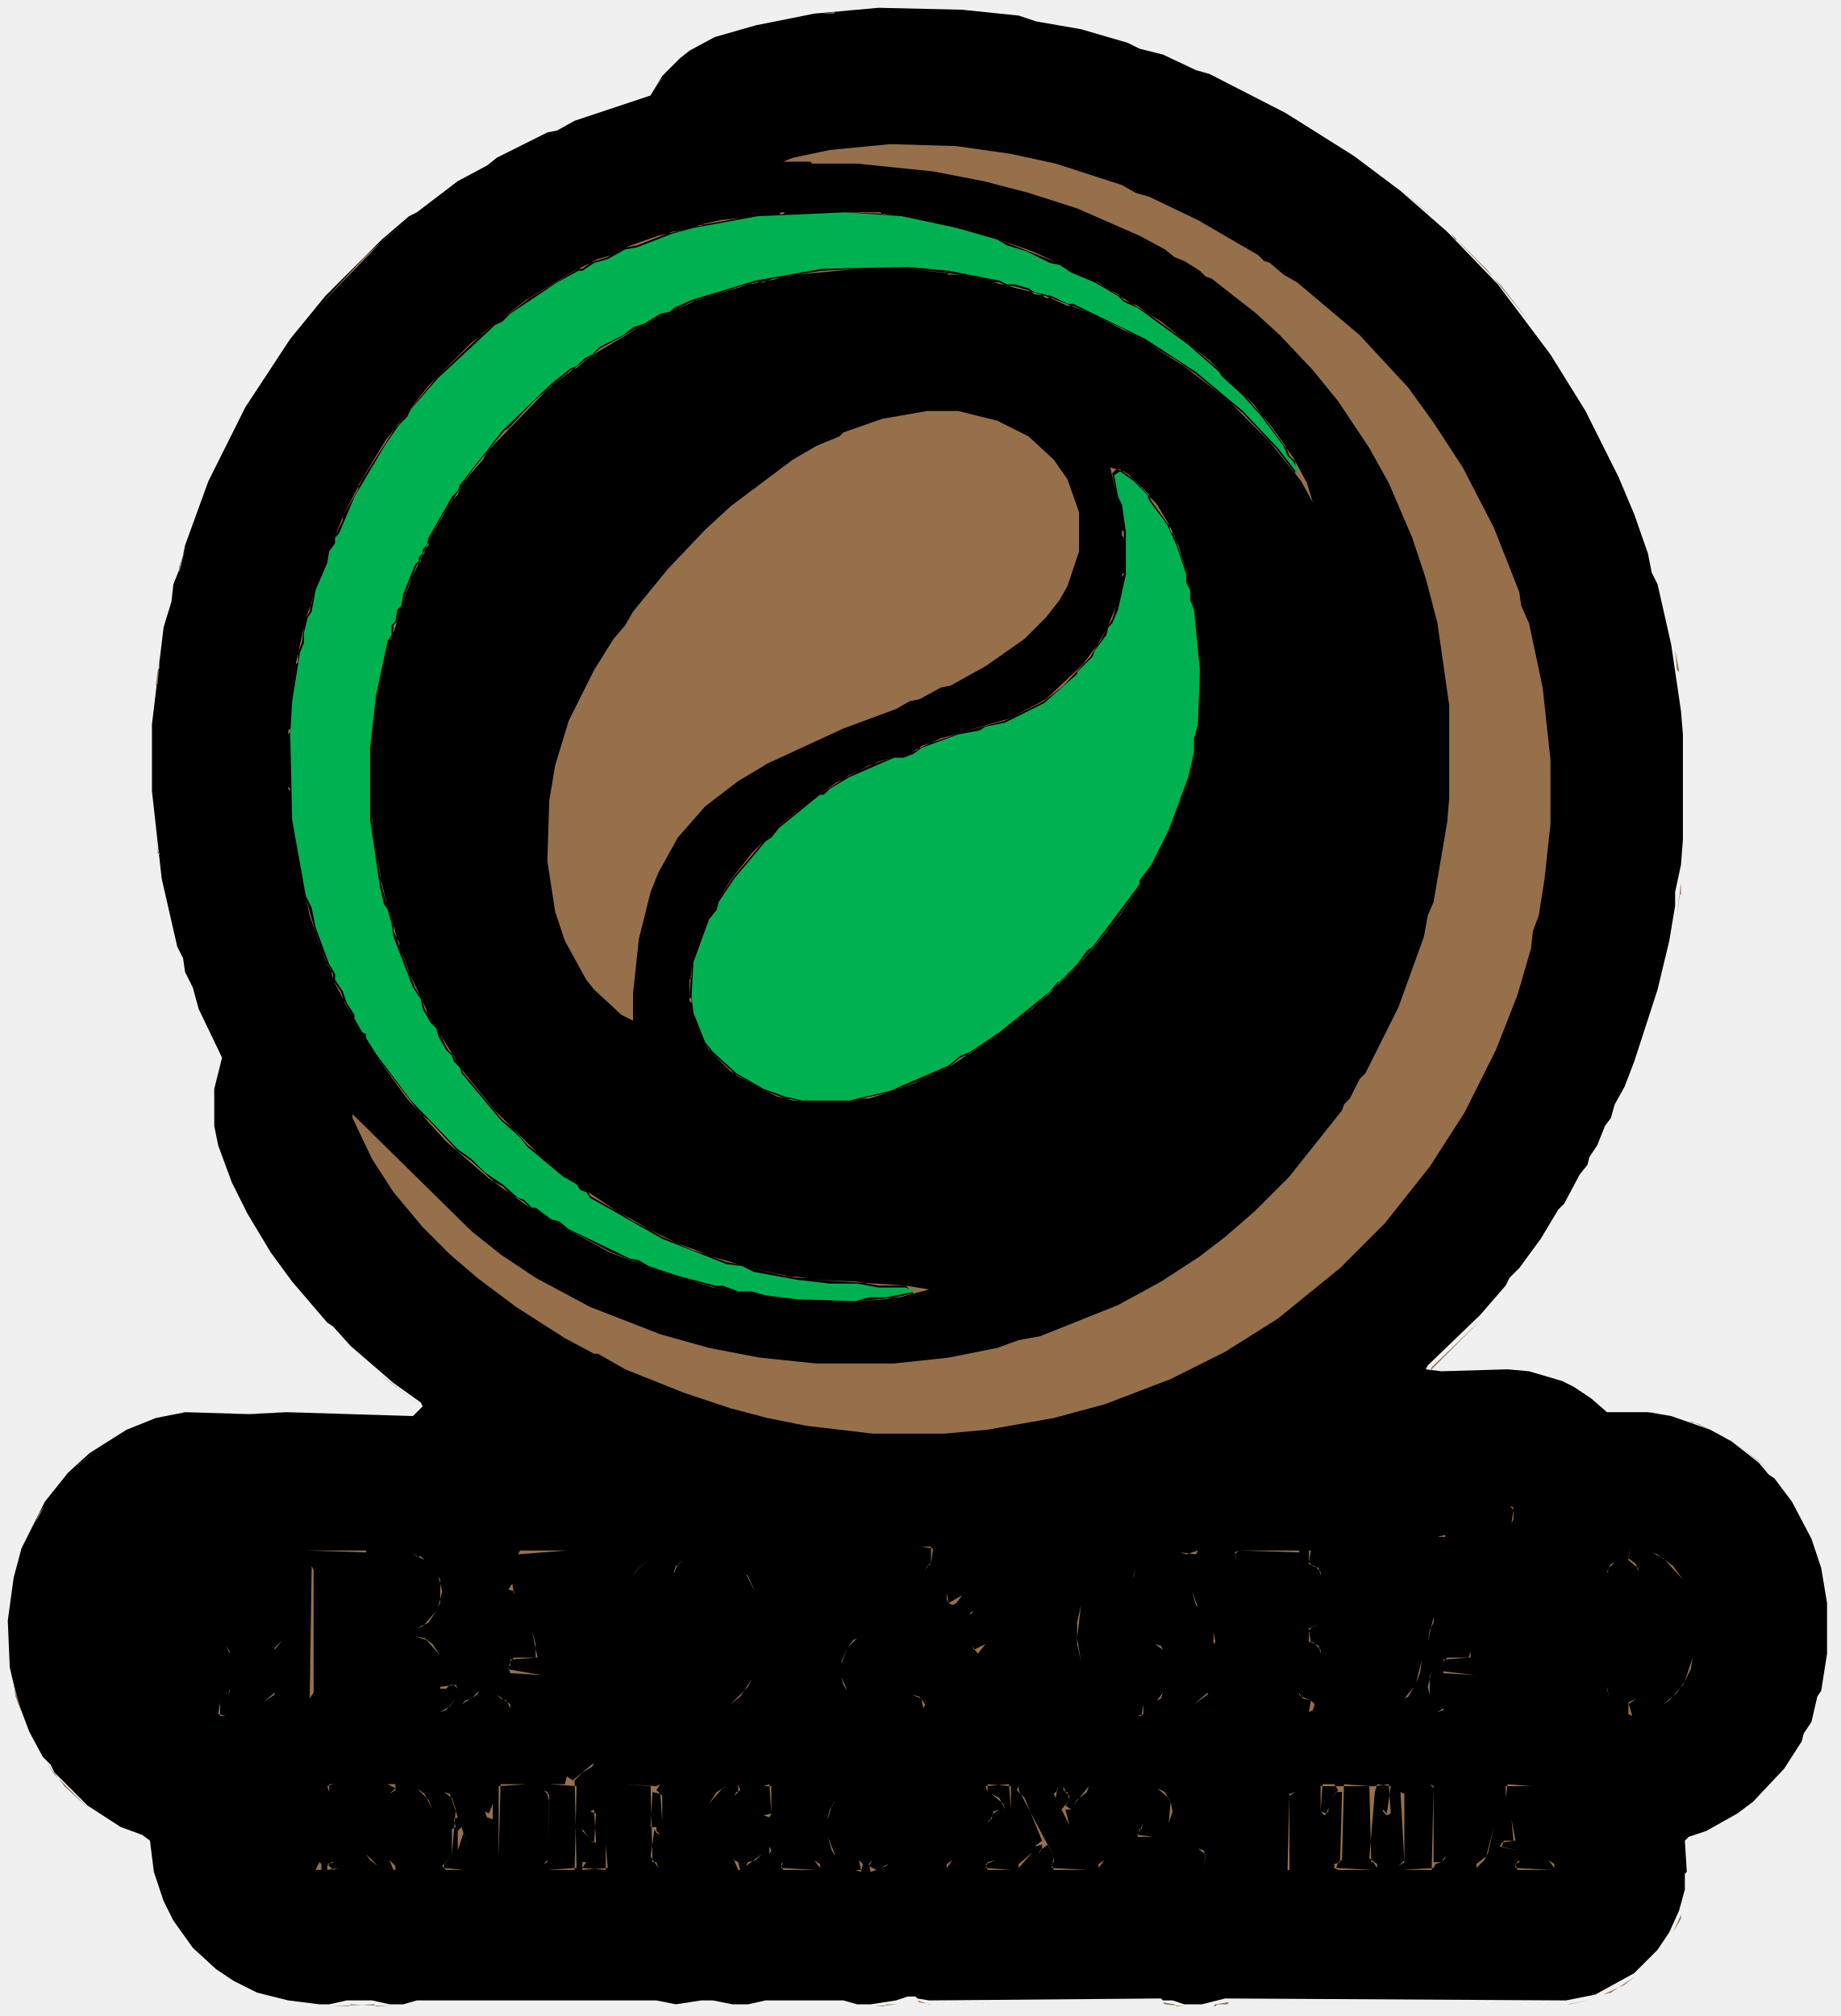
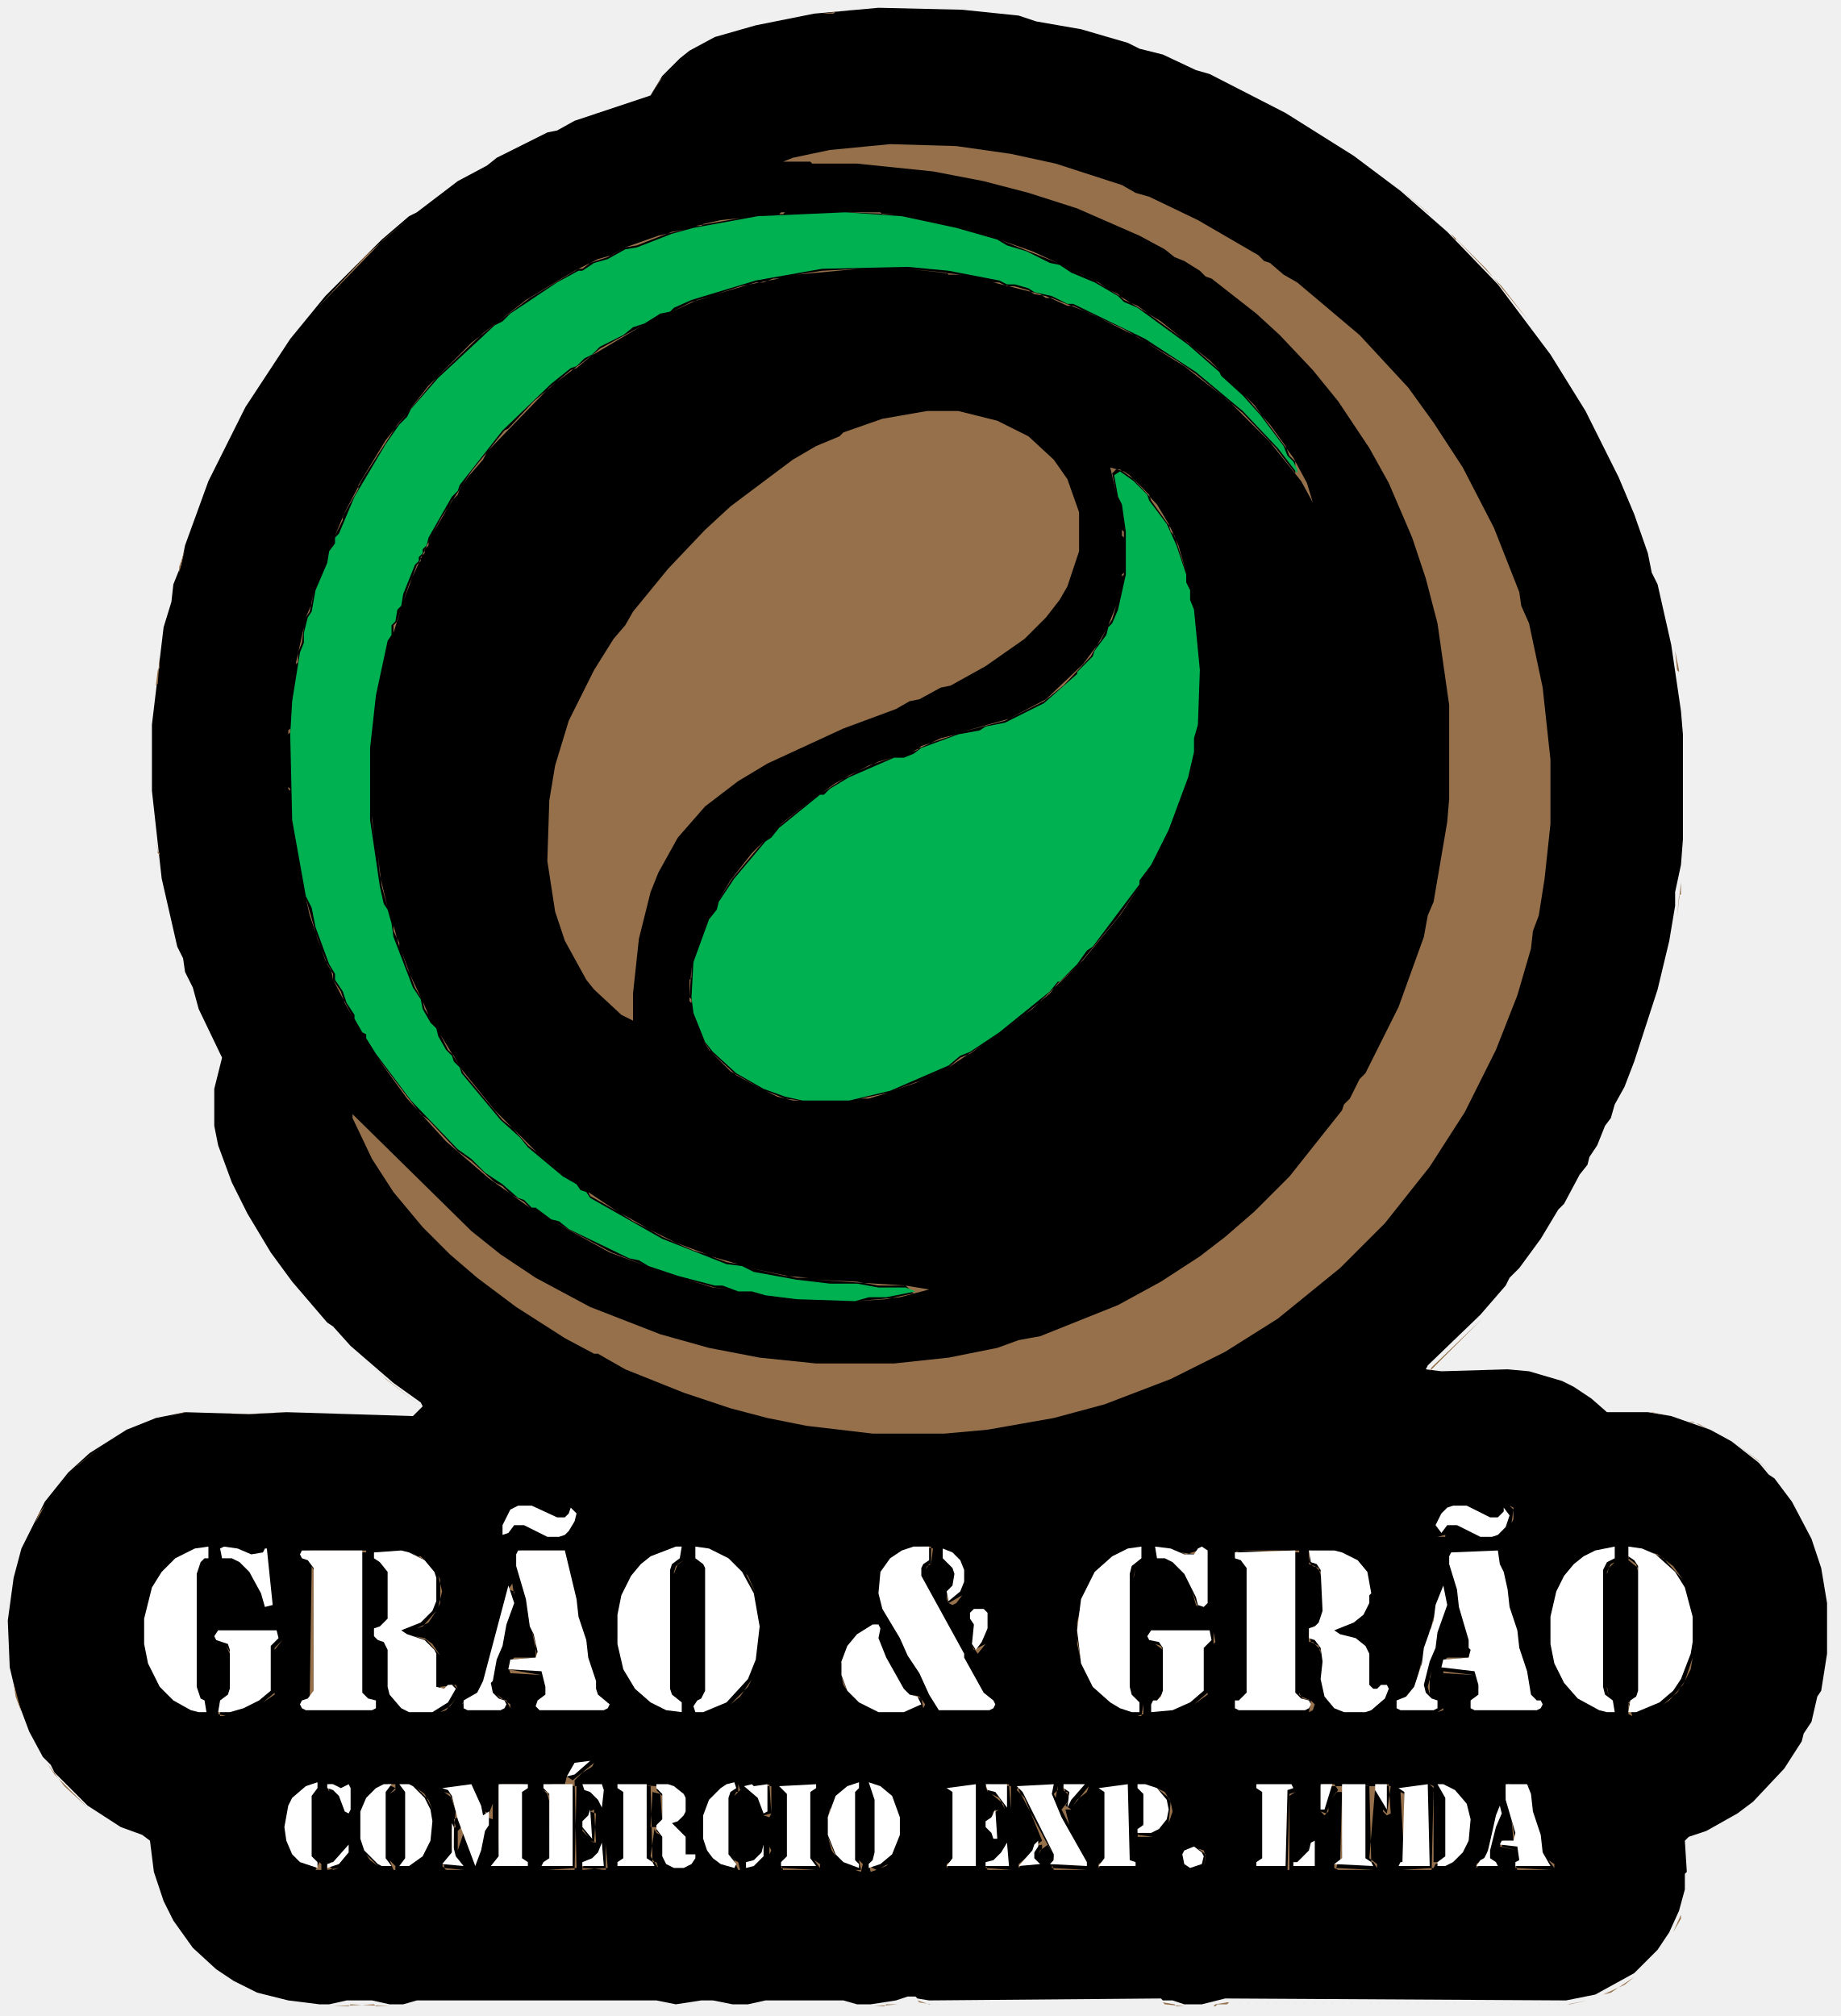
<svg xmlns="http://www.w3.org/2000/svg" width="945" height="1035" viewBox="0 0 945 1035" role="img" aria-labelledby="title desc">
  <g fill-rule="evenodd" clip-rule="evenodd" shape-rendering="geometricPrecision">
    <path id="black" fill="#000000" d="M367 19 L354 26 L349 30 L340 39 L334 49 L295 62 L286 67 L281 68 L255 81 L250 85 L235 93 L214 109 L210 111 L196 123 L167 152 L149 174 L126 209 L107 247 L95 280 L93 290 L89 300 L88 309 L84 322 L78 372 L78 406 L83 451 L91 486 L94 492 L95 499 L99 507 L102 518 L114 543 L110 559 L110 578 L112 588 L119 607 L127 623 L139 643 L150 658 L168 679 L171 681 L180 691 L202 710 L216 720 L217 722 L212 727 L147 725 L128 726 L95 725 L80 728 L65 734 L46 746 L35 756 L23 771 L11 795 L7 810 L4 832 L5 856 L9 873 L15 889 L22 902 L26 906 L28 910 L45 927 L62 938 L73 942 L77 945 L79 961 L84 976 L89 986 L99 1000 L111 1011 L120 1017 L132 1023 L148 1027 L164 1029 L169 1029 L178 1027 L191 1027 L200 1029 L207 1029 L214 1027 L337 1027 L347 1029 L360 1027 L366 1027 L376 1029 L384 1029 L393 1027 L433 1027 L440 1029 L447 1029 L460 1027 L466 1025 L470 1025 L471 1026 L477 1027 L596 1026 L597 1027 L602 1027 L608 1029 L617 1029 L629 1026 L804 1027 L819 1024 L839 1013 L851 1001 L857 992 L862 981 L865 970 L865 962 L866 961 L865 945 L867 943 L876 940 L892 931 L900 925 L916 908 L925 894 L926 890 L930 884 L933 871 L935 868 L938 849 L938 823 L935 805 L930 790 L920 771 L911 759 L908 757 L903 751 L889 740 L878 734 L858 727 L846 725 L825 725 L817 718 L808 712 L802 709 L785 704 L774 703 L740 704 L732 703 L733 701 L760 675 L773 660 L775 656 L780 651 L791 636 L800 621 L803 618 L811 603 L815 598 L816 594 L820 588 L824 578 L827 574 L829 567 L834 558 L839 545 L851 508 L857 483 L860 465 L860 458 L863 444 L864 431 L864 377 L863 365 L858 331 L851 300 L848 294 L846 284 L839 264 L831 245 L814 211 L796 182 L769 146 L743 119 L719 98 L695 80 L660 58 L621 38 L614 36 L597 28 L585 25 L579 22 L555 15 L532 11 L523 8 L494 5 L451 4 L418 7 L388 13 Z" />
    <path id="brown" fill="#95704B" d="M171 1030 L179 1030 L180 1029 L200 1030 L193 1030 L192 1029 Z M815 1027 L805 1029 L630 1028 L624 1029 L623 1030 L619 1030 L624 1030 L625 1029 L630 1029 L631 1028 L806 1029 Z M449 1030 L461 1029 L467 1027 L471 1027 L477 1029 L597 1028 L603 1029 L604 1030 L608 1030 L598 1029 L597 1028 L478 1029 L472 1028 L471 1027 L467 1027 L461 1029 L455 1029 L454 1030 Z M141 1027 L155 1030 L164 1030 L155 1030 Z M839 1015 L834 1019 L823 1024 L827 1023 Z M858 994 L853 1002 L841 1014 L853 1002 Z M863 983 L859 992 L863 985 Z M448 955 L446 957 L447 961 L450 960 L446 958 Z M441 955 L442 960 L439 960 L442 961 L443 957 Z M778 957 L780 956 L780 952 L780 955 L778 957 L779 960 L796 960 L778 959 Z M519 960 L506 959 L507 956 L511 955 L514 952 L511 955 L506 957 L507 960 Z M188 952 L190 955 L194 958 Z M794 949 L795 955 L798 959 L798 957 L795 955 Z M615 949 L619 952 L618 959 L619 953 L618 950 Z M392 949 L391 952 L383 958 L384 956 L388 955 L391 952 Z M395 948 L396 950 L394 954 L389 959 L394 954 L395 952 Z M178 948 L177 951 L172 956 L168 957 L171 960 L174 959 L168 960 L168 958 L170 956 L172 956 L177 951 Z M311 947 L311 960 L299 959 L301 956 L299 956 L299 960 L312 959 Z M767 938 L763 953 L758 957 L758 959 L762 955 L764 951 Z M237 938 L235 940 L235 950 L238 941 L240 948 Z M584 943 L592 943 L596 941 L599 938 L596 941 L592 943 L584 942 L587 936 L586 939 L585 939 Z M776 934 L777 945 L771 946 L770 948 L779 950 L771 948 L772 945 L778 945 Z M302 933 L299 936 L299 940 L302 943 L299 939 L299 936 Z M513 929 L510 930 L509 934 L507 935 L506 939 L509 942 L506 939 L507 935 L508 935 L510 931 Z M305 929 L303 930 L306 931 L305 946 L303 945 L306 946 Z M253 926 L251 931 L249 930 L250 933 L253 934 L253 937 Z M460 924 L462 927 L464 934 L464 943 L460 953 L456 957 L452 959 L455 958 L460 953 L464 943 L464 934 L462 927 Z M429 924 L426 929 L425 933 L425 943 L427 950 L429 953 L434 958 L437 959 L434 958 L429 953 L425 943 L425 934 L427 927 Z M376 924 L376 953 L379 960 L374 960 L380 960 L379 956 L377 955 L376 953 Z M162 923 L162 954 L164 956 L162 960 L160 960 L165 960 L165 957 L162 954 Z M509 921 L515 926 L516 929 L513 923 Z M335 920 L339 921 L340 935 L337 938 L334 938 Z M719 920 L721 921 L721 955 L718 958 L721 956 Z M401 919 L404 922 L404 954 L401 957 L402 960 L419 960 L401 959 L402 956 L404 954 L404 922 Z M594 918 L600 923 L601 925 L600 936 L602 930 L601 925 L598 920 Z M214 918 L220 924 L222 929 L218 921 Z M665 917 L665 920 L662 921 L661 960 L647 960 L662 960 L662 922 L665 920 Z M565 917 L565 920 L566 920 L567 955 L564 957 L564 959 L567 955 L566 920 L565 920 Z M559 917 L551 927 L553 924 L558 920 Z M546 917 L546 919 L549 922 L549 924 L545 929 L549 937 L547 929 L550 929 L547 927 L549 924 L548 920 L547 920 Z M543 917 L543 919 L541 921 L544 927 L542 923 Z M523 917 L522 919 L526 923 L535 945 L531 948 L530 951 L523 957 L523 959 L530 951 L531 948 L535 947 L535 949 L533 952 L534 950 L538 947 L541 953 L541 956 L540 957 L541 960 L558 960 L540 959 L541 953 L523 919 Z M487 917 L487 920 L488 920 L489 955 L486 957 L486 959 L489 955 L488 920 L487 920 Z M421 917 L420 920 L419 920 L418 955 L421 959 L421 957 L418 955 L419 920 L420 920 Z M373 917 L368 920 L364 926 L371 918 Z M279 917 L279 919 L281 921 L282 925 L281 955 L279 957 L281 956 L282 922 L281 920 L279 919 Z M228 917 L228 920 L232 923 L234 929 L232 952 L227 958 L229 960 L238 960 L228 959 L228 957 L232 952 L232 939 L234 938 L233 934 L235 933 L231 921 L228 920 Z M773 923 L774 916 L786 917 L773 917 Z M721 916 L734 916 L736 918 L735 960 L720 960 L736 959 L737 957 L740 956 L742 954 L742 924 L742 953 L740 956 L736 956 L736 917 L734 916 Z M679 916 L685 916 L687 919 L684 923 L686 920 L689 920 L688 956 L685 957 L685 959 L687 960 L705 960 L686 959 L687 956 L689 955 L690 916 L703 917 L704 956 L705 956 L707 959 L707 957 L703 954 L706 918 L706 920 L708 922 L709 925 L708 922 L706 920 L707 916 L714 917 L712 931 L710 929 L710 927 L710 930 L712 932 L714 931 L713 916 L706 917 L678 917 L678 930 L680 932 L682 930 L682 928 L681 931 L678 930 Z M506 917 L507 920 L507 916 L519 917 L519 929 L518 916 Z M383 919 L389 924 L392 932 L395 933 L396 931 L395 916 L392 917 L396 917 L396 931 L392 932 L389 924 Z M379 916 L379 920 L378 920 L377 922 L380 919 Z M320 916 L334 917 L335 956 L336 956 L338 959 L337 956 L336 956 L334 953 L336 939 L337 941 L339 942 L337 940 L337 938 L340 935 L340 922 L337 919 L339 916 L337 917 Z M270 916 L256 917 L256 954 L257 916 Z M199 916 L203 918 L200 921 L200 955 L202 960 L198 960 L203 960 L203 958 L200 955 L200 921 L203 919 L203 916 Z M169 916 L171 916 L168 917 L169 920 L172 921 L175 925 L172 921 L169 920 Z M917 910 L901 927 L891 934 L901 927 Z M305 905 L294 914 L291 912 L296 905 L291 912 L290 916 L282 916 L296 917 L295 960 L281 960 L296 959 L295 914 L299 910 L304 907 Z M24 905 L33 917 L45 928 L28 911 Z M113 874 L113 881 L116 881 L112 880 Z M840 872 L836 874 L838 881 L836 880 L836 875 Z M234 872 L231 876 L226 879 L229 878 Z M255 870 L257 872 L260 873 L262 877 L259 879 L262 877 L262 875 Z M466 868 L468 870 L473 872 L474 877 L469 879 L474 877 L475 875 L472 871 L468 870 Z M246 868 L242 872 L239 873 L237 875 L237 877 L240 879 L237 877 L237 875 L245 870 Z M726 866 L721 872 L719 873 L723 871 Z M7 864 L8 871 L11 879 Z M386 862 L384 866 L375 875 L380 871 Z M322 861 L326 868 L332 874 L342 879 L332 874 L326 868 Z M735 858 L734 861 L734 870 L741 875 L741 877 L738 879 L741 878 L741 875 L734 870 L733 866 Z M730 852 L727 864 L729 859 Z M869 851 L865 863 L861 869 L854 875 L857 873 L864 865 L868 857 Z M755 848 L754 851 L741 852 L741 859 L757 860 L741 858 L741 853 L743 851 L755 851 Z M116 845 L118 849 L118 867 L117 871 L115 873 L117 871 L118 868 L118 848 Z M593 844 L597 847 L597 869 L594 873 L596 872 L597 869 L597 847 L596 845 Z M440 841 L438 842 L435 846 L432 853 L432 861 L433 865 L435 868 L432 861 L432 854 L435 846 Z M213 840 L219 842 L226 850 L226 867 L229 867 L231 865 L233 865 L235 867 L234 865 L226 866 L226 850 L222 844 L218 841 Z M623 838 L623 844 L620 847 L620 869 L613 875 L620 870 L620 847 L624 843 Z M144 838 L145 842 L141 846 L141 869 L135 874 L141 870 L141 847 L145 842 Z M273 837 L275 844 L275 851 L262 852 L262 855 L261 856 L262 859 L278 860 L261 857 L262 853 L264 851 L276 851 Z M677 834 L672 836 L672 843 L674 843 L678 847 L678 849 L677 845 L673 843 L672 837 L674 835 Z M736 830 L733 843 L734 837 L736 833 Z M500 827 L498 828 L498 832 L500 835 L499 845 L502 849 L506 844 L507 841 L506 844 L500 847 L499 845 L500 835 L498 832 L498 829 Z M224 827 L217 835 L214 836 L220 833 Z M555 824 L553 833 L553 844 L555 853 L553 841 Z M612 817 L614 824 L617 827 L619 827 L621 825 L619 827 L617 827 L615 825 Z M489 815 L486 818 L486 821 L487 823 L489 824 L491 823 L494 819 L487 823 L486 818 Z M263 813 L261 816 L264 817 L264 819 Z M225 809 L226 811 L226 823 L225 825 L227 817 Z M158 803 L160 804 L159 872 L161 869 L161 806 L160 804 Z M829 802 L827 803 L825 807 L825 867 L826 871 L828 873 L826 871 L825 866 L825 808 L826 805 Z M586 802 L583 805 L582 809 L582 867 L583 871 L587 875 L586 881 L584 881 L587 880 L587 875 L583 871 L582 867 L582 810 L583 805 Z M351 801 L347 804 L346 807 L346 868 L347 871 L351 874 L347 871 L346 868 L346 808 L348 803 Z M848 797 L854 800 L864 811 L859 804 L851 798 Z M369 797 L375 800 L383 808 L388 818 L384 809 L375 800 Z M340 797 L335 799 L327 806 L324 810 L321 817 L324 810 L328 805 L335 799 Z M208 797 L211 797 L218 801 L216 799 L214 799 L211 797 Z M684 796 L672 796 L672 803 L675 804 L678 807 L678 809 L677 805 L674 804 L672 802 L673 796 Z M636 796 L634 797 L635 802 L639 804 L635 802 L634 798 L636 796 L667 797 L667 870 L669 872 L673 873 L672 879 L674 878 L675 875 L673 873 L668 871 L667 869 L667 796 Z M615 796 L614 798 L606 797 L609 798 Z M266 798 L267 796 L291 796 Z M157 796 L188 797 L188 870 L191 872 L188 870 L188 796 Z M837 794 L836 801 L841 805 L841 807 L840 803 L836 800 Z M473 794 L479 795 L478 803 L477 803 L475 806 L475 810 L476 812 L475 810 L475 806 L476 804 L478 803 L478 794 Z M745 785 L742 787 L742 788 L738 789 L742 789 L742 787 Z M766 779 L770 779 L772 777 L772 775 L775 773 L777 775 L776 782 L777 780 L777 774 L775 773 L772 775 L772 777 L770 779 Z M23 773 L20 777 L18 782 Z M53 742 L40 752 L29 764 L39 753 Z M891 741 L904 751 L911 759 L903 750 Z M867 730 L869 730 L878 734 L872 731 Z M217 722 L213 727 L149 725 L128 726 L95 725 L87 727 L96 725 L125 726 L148 725 L213 727 Z M806 711 L818 718 L826 725 L847 725 L858 727 L848 725 L826 725 L818 718 Z M791 706 L794 706 L802 709 L794 706 Z M182 693 L198 708 L215 721 L197 707 Z M761 677 L735 702 L734 704 Z M418 657 L440 658 L451 660 L465 660 L469 664 L455 667 L440 668 L462 666 L477 662 L465 660 Z M353 657 L366 661 L375 662 L367 661 Z M385 651 L403 655 L415 656 L409 656 Z M365 645 L373 648 L379 649 Z M284 627 L313 643 L332 650 L314 643 Z M319 623 L340 635 L356 642 L363 644 L347 638 L325 627 Z M804 620 L793 637 L788 643 L793 637 Z M302 612 L303 614 L317 622 Z M456 561 L442 564 L446 564 Z M393 560 L399 563 L407 565 L411 565 L403 564 Z M113 548 L110 560 L110 579 L113 591 L110 579 L110 560 Z M193 542 L209 564 L229 586 L251 605 L272 620 L269 617 L262 613 L258 609 L254 607 L242 596 L235 591 L220 575 L216 572 Z M505 536 L498 541 L493 543 L487 548 L472 555 L458 560 L470 556 L487 548 Z M361 534 L364 539 L375 550 L391 559 L378 552 L365 540 Z M226 531 L230 539 L233 542 L238 551 L258 575 L263 579 L271 588 L295 607 L276 592 L254 570 L237 549 Z M217 514 L218 518 L224 527 L220 521 Z M355 496 L355 502 L354 503 L354 514 L355 515 L355 519 L355 513 L354 512 Z M206 488 L213 507 L216 512 L209 497 Z M202 475 L202 478 L205 484 L205 486 Z M367 466 L363 472 L357 490 L363 472 Z M157 461 L159 470 L167 493 L170 498 L171 503 L181 522 L177 515 L175 509 L171 503 L171 500 L168 495 L163 482 Z M585 455 L574 471 L554 495 L543 505 L539 510 L526 521 L507 535 L530 518 L556 493 L575 470 Z M863 453 L861 471 L862 460 L863 459 Z M194 439 L196 455 L199 466 L195 449 Z M600 427 L592 444 L586 453 L592 444 Z M80 421 L80 430 L81 438 L82 439 L82 444 L82 438 L81 437 L80 430 Z M420 408 L401 423 L386 438 L375 452 L369 462 L376 451 L392 432 L400 424 Z M458 389 L446 393 L429 402 L422 407 L436 398 L451 391 Z M191 384 L191 421 L192 430 L193 431 L193 437 L193 431 L192 430 L191 419 Z M491 377 L483 379 L468 386 L471 385 L473 383 Z M149 363 L149 374 L148 375 L148 405 L149 406 L149 417 L149 405 L148 404 L148 377 L149 376 Z M82 337 L81 351 L80 352 L80 360 L80 352 L81 344 L82 343 Z M860 334 L861 344 L862 345 L862 351 L863 352 L863 358 L863 352 L862 351 L862 344 Z M568 323 L565 329 L556 341 L537 359 L518 369 L493 376 L516 370 L536 360 L546 352 L560 337 Z M156 322 L152 340 L152 346 L152 341 L153 340 L153 335 L155 330 Z M206 312 L204 319 L202 321 L202 325 Z M573 311 L569 321 L571 318 Z M161 304 L160 310 L157 317 L157 320 L157 317 L159 314 Z M95 282 L92 291 L92 294 Z M576 266 L576 275 L577 276 L577 294 L576 295 L576 300 L576 296 L577 295 L577 273 L576 272 Z M570 240 L573 253 L571 243 L573 241 L575 241 L582 246 L590 254 L591 257 L601 271 L605 280 L609 294 L603 275 L601 273 L600 269 L594 259 L580 244 L577 242 Z M824 228 L832 244 L834 250 L832 244 Z M528 224 L512 216 L492 211 L476 211 L453 215 L433 222 L431 224 L419 229 L407 236 L375 260 L362 272 L343 292 L325 314 L321 321 L315 328 L305 344 L292 370 L285 393 L282 411 L281 442 L285 468 L290 483 L301 503 L305 508 L319 521 L325 524 L325 510 L328 482 L334 458 L338 448 L348 430 L362 414 L379 401 L394 392 L433 374 L460 364 L467 360 L472 359 L483 353 L488 352 L506 342 L526 328 L537 317 L544 308 L548 301 L554 283 L554 263 L548 246 L541 236 Z M330 167 L308 179 L296 189 L293 190 L274 206 L261 220 L259 221 L242 242 L227 265 L220 278 L220 280 L218 282 L218 284 L216 286 L216 288 L214 290 L207 309 L210 300 L221 276 L232 257 L235 254 L236 251 L241 244 L248 236 L250 232 L282 199 L303 183 Z M366 152 L355 155 L345 160 L358 154 Z M510 145 L534 151 L537 153 L540 153 L560 161 L584 173 L608 188 L631 206 L652 227 L668 247 L674 258 L671 248 L664 235 L644 208 L621 185 L596 165 L570 149 L574 151 L577 154 L584 157 L610 176 L626 190 L639 203 L652 218 L660 229 L662 234 L665 237 L665 243 L655 230 L638 212 L614 192 L604 185 L577 169 L551 157 L548 157 L537 152 L531 151 L528 149 L521 147 L517 147 L513 145 Z M400 143 L397 143 L392 145 L388 145 L368 151 L380 147 Z M409 141 L441 138 L466 138 L486 140 L487 141 L493 141 L466 138 L441 138 L422 139 Z M545 136 L562 144 L568 148 L564 145 Z M513 123 L543 135 L530 129 Z M745 120 L747 123 L748 123 L763 138 L785 165 L771 147 Z M351 118 L338 121 L321 127 L314 131 L307 133 L295 139 L270 154 L242 176 L220 198 L198 226 L184 249 L184 251 L176 265 L176 267 L172 275 L177 263 L186 246 L204 218 L224 194 L248 171 L272 153 L297 138 L299 138 L303 135 L312 132 L321 127 L327 126 L345 119 Z M380 112 L370 113 L361 115 L360 116 L357 116 Z M210 112 L188 131 L163 158 L197 123 Z M435 109 L460 110 L453 110 L452 109 Z M393 110 L402 110 L403 109 L424 109 L401 109 L400 110 Z M716 95 L734 110 L743 119 L733 109 Z M457 74 L426 77 L407 81 L402 83 L398 83 L416 83 L417 84 L440 84 L479 88 L505 93 L528 99 L553 107 L585 121 L598 128 L603 132 L608 134 L616 139 L619 142 L622 143 L645 161 L657 172 L674 190 L687 206 L703 230 L713 248 L725 276 L732 297 L738 320 L744 362 L744 410 L743 422 L736 463 L733 470 L731 481 L718 517 L701 551 L698 554 L693 564 L690 567 L689 570 L662 604 L644 622 L629 635 L616 645 L596 658 L574 670 L534 686 L523 688 L512 692 L487 697 L459 700 L419 700 L390 697 L364 692 L339 685 L303 671 L275 656 L257 644 L242 632 L181 572 L181 574 L191 595 L202 612 L217 630 L231 644 L245 656 L265 671 L290 687 L305 695 L307 695 L321 703 L351 715 L375 723 L394 728 L414 732 L448 736 L485 736 L507 734 L541 728 L567 721 L601 708 L629 694 L656 677 L688 651 L711 628 L734 599 L752 571 L768 539 L779 511 L786 487 L787 478 L790 470 L793 451 L796 423 L796 390 L792 353 L785 320 L781 311 L780 304 L767 271 L751 240 L736 217 L723 199 L698 172 L666 145 L659 141 L652 135 L649 134 L646 131 L615 113 L590 101 L583 99 L576 95 L542 84 L519 79 L491 75 Z M354 27 L339 41 L333 50 L340 40 Z M451 5 L438 5 L422 7 L428 7 L429 6 L439 5 Z" />
    <path id="green" fill="#00B152" d="M575 242 L572 244 L574 255 L576 259 L578 273 L578 295 L574 313 L571 320 L569 322 L568 326 L562 334 L561 337 L553 345 L553 346 L536 361 L516 371 L506 373 L503 375 L492 377 L473 384 L469 387 L464 389 L459 389 L436 399 L426 405 L423 408 L421 408 L400 425 L396 430 L393 432 L377 451 L369 463 L368 467 L364 472 L356 494 L355 512 L356 520 L362 535 L366 540 L378 551 L392 559 L403 563 L412 565 L436 565 L457 560 L487 547 L493 542 L498 540 L513 530 L539 509 L543 504 L544 504 L553 495 L558 488 L561 486 L585 454 L585 452 L591 444 L600 426 L610 399 L613 386 L613 379 L615 372 L616 344 L613 313 L611 308 L611 303 L609 299 L609 295 L604 280 L599 269 L590 257 L589 254 L582 247 Z M389 111 L356 117 L345 120 L327 127 L321 128 L312 133 L305 135 L299 139 L297 139 L286 145 L262 161 L258 165 L254 167 L225 194 L211 210 L209 214 L205 218 L198 228 L182 255 L174 274 L172 276 L172 279 L169 283 L168 289 L162 303 L160 314 L158 317 L156 325 L156 330 L154 335 L150 360 L149 377 L150 421 L157 460 L160 466 L162 476 L169 495 L172 500 L172 503 L176 509 L178 515 L182 521 L182 523 L186 530 L188 531 L188 533 L193 541 L211 565 L235 590 L242 595 L249 602 L258 608 L266 615 L269 616 L273 620 L275 620 L283 626 L287 627 L292 631 L323 646 L328 647 L333 650 L348 655 L367 660 L371 660 L379 663 L386 663 L393 665 L409 667 L439 668 L446 666 L455 666 L470 663 L465 661 L451 661 L440 659 L426 659 L409 657 L387 653 L381 650 L373 649 L340 636 L303 615 L301 612 L298 611 L296 608 L289 604 L271 589 L267 584 L257 575 L237 551 L236 548 L233 545 L232 542 L229 539 L225 532 L224 528 L221 525 L217 518 L216 513 L212 507 L202 481 L201 474 L199 467 L197 464 L195 455 L190 421 L190 384 L193 357 L199 329 L201 326 L201 321 L203 319 L204 313 L206 311 L207 305 L213 290 L215 288 L215 286 L217 284 L217 282 L219 280 L220 276 L232 255 L235 252 L236 249 L258 221 L283 197 L293 189 L296 188 L300 184 L304 182 L308 178 L320 172 L325 168 L331 166 L339 161 L344 160 L346 158 L355 154 L388 144 L422 138 L466 137 L487 139 L513 144 L517 146 L521 146 L528 148 L531 150 L540 152 L548 156 L551 156 L588 174 L614 191 L638 211 L656 230 L666 243 L666 241 L664 237 L661 234 L659 229 L647 213 L638 203 L627 193 L626 191 L610 177 L584 158 L577 155 L574 152 L562 145 L550 140 L544 136 L539 135 L527 129 L517 126 L512 123 L491 117 L463 111 L434 109 Z" />
+     <path id="white" fill="#FFFFFF" d="M613 948 L608 950 L607 952 L608 957 L611 959 L617 957 L618 953 L617 951 Z M392 947 L391 951 L387 955 L383 956 L383 959 L387 958 L392 953 Z M179 947 L171 956 L168 957 L168 959 L174 957 L179 951 Z M517 946 L514 951 L510 955 L506 956 L506 958 L518 958 Z M309 946 L307 951 L304 954 L299 956 L299 958 L310 958 Z M675 945 L673 946 L672 950 L666 956 L664 956 L664 958 L675 958 Z M533 945 L531 947 L530 950 L523 958 L534 957 L531 954 L531 951 L533 948 Z M232 936 L232 951 L227 957 L238 958 L234 953 L233 949 L233 938 Z M511 929 L509 933 L506 935 L506 938 L509 941 L510 944 L512 944 Z M303 929 L302 932 L299 935 L299 938 L304 944 Z M770 927 L768 932 L764 950 L762 954 L760 955 L758 958 L769 958 L768 956 L765 954 L765 950 L768 938 L771 931 Z M773 916 L773 924 L778 941 L777 945 L771 945 L770 947 L779 948 L780 955 L778 956 L778 958 L796 958 L792 951 L791 942 L787 930 L786 921 L784 916 Z M738 916 L742 923 L742 953 L738 956 L738 958 L742 958 L746 956 L751 951 L754 945 L755 934 L753 926 L747 919 L741 916 Z M718 918 L721 920 L720 956 L719 956 L718 958 L734 958 L733 916 Z M706 916 L706 919 L712 929 L712 916 Z M689 916 L689 954 L685 957 L705 958 L704 956 L701 954 L701 916 Z M684 916 L678 916 L678 929 L680 929 Z M645 916 L645 918 L648 920 L648 954 L645 956 L645 958 L660 958 L661 919 L664 918 L663 916 Z M584 916 L584 918 L587 921 L587 937 L584 939 L584 941 L591 941 L595 939 L599 934 L600 929 L599 924 L594 918 L588 916 Z M564 918 L567 920 L567 954 L564 958 L583 958 L583 956 L580 955 L579 916 Z M557 916 L546 916 L546 918 L549 920 L548 928 L550 924 Z M522 917 L525 920 L541 952 L541 955 L539 957 L558 958 L558 956 L545 933 L540 921 L541 916 Z M506 916 L507 919 L511 920 L517 928 L517 916 Z M486 918 L489 920 L489 954 L486 958 L501 958 L501 916 Z M400 917 L404 921 L404 953 L401 956 L401 958 L419 958 L416 954 L416 920 L419 918 L419 916 Z M382 917 L389 923 L392 931 L394 930 L394 916 L387 917 L386 916 Z M337 916 L337 918 L340 921 L340 934 L337 937 L337 939 L340 943 L340 953 L342 957 L346 959 L351 959 L355 957 L357 954 L357 952 L352 952 L352 943 L345 936 L348 935 L351 932 L352 930 L352 923 L351 921 L346 917 L343 916 Z M317 916 L317 918 L320 920 L320 954 L317 956 L317 958 L336 958 L335 956 L332 954 L332 916 Z M299 916 L300 919 L303 920 L307 924 L309 928 L310 919 L309 916 Z M279 916 L279 918 L282 921 L282 954 L279 956 L278 958 L294 958 L294 916 Z M256 916 L256 953 L252 958 L271 958 L271 956 L268 954 L268 920 L271 918 L271 916 Z M227 918 L230 919 L232 922 L235 934 L244 958 L247 950 L249 940 L251 937 L251 930 L248 932 L247 927 L242 916 Z M205 916 L208 920 L208 954 L205 958 L210 958 L217 953 L221 945 L222 935 L221 929 L218 923 L212 917 L210 916 Z M197 916 L193 918 L188 923 L185 930 L185 944 L187 950 L194 957 L196 958 L201 958 L198 954 L198 920 L201 916 Z M168 916 L168 918 L171 919 L174 922 L177 930 L179 931 L180 929 L180 918 L179 916 L175 918 L171 916 Z M446 915 L449 924 L449 951 L448 955 L446 957 L446 959 L452 957 L458 952 L462 942 L462 933 L458 922 L452 917 Z M441 915 L435 917 L429 922 L425 933 L425 942 L429 952 L433 956 L441 959 L441 957 L439 955 L439 920 L441 918 Z M377 915 L373 916 L370 918 L364 924 L361 932 L361 944 L363 950 L366 954 L370 957 L377 959 L378 957 L374 952 L374 923 L375 920 L378 918 Z M163 915 L157 917 L150 923 L148 927 L146 938 L147 945 L150 952 L154 956 L163 959 L163 956 L160 953 L160 922 L163 918 Z M303 904 L295 905 L291 912 L295 911 Z M621 837 L591 837 L589 840 L590 842 L595 843 L597 846 L597 868 L596 871 L594 873 L592 873 L591 875 L591 879 L602 878 L611 874 L618 868 L618 846 L622 842 Z M142 837 L112 837 L110 840 L111 842 L117 844 L118 847 L118 867 L117 870 L113 873 L112 879 L118 879 L125 877 L133 873 L139 868 L139 845 L143 841 Z M440 839 L435 845 L432 853 L432 860 L435 868 L441 874 L451 879 L464 879 L473 875 L471 871 L467 870 L464 867 L455 851 L451 841 L452 836 L451 834 L448 834 Z M505 826 L500 826 L498 828 L498 831 L500 834 L499 844 L501 847 L504 843 L507 836 L507 828 Z M741 814 L737 824 L736 832 L731 846 L730 854 L726 866 L722 871 L717 873 L717 877 L719 878 L736 878 L738 877 L738 873 L735 872 L732 869 L731 865 L734 853 L737 846 L738 838 L743 824 Z M261 814 L248 863 L245 869 L238 873 L238 877 L240 878 L257 878 L259 877 L260 875 L259 873 L256 872 L253 869 L252 864 L253 863 L255 852 L258 845 L260 834 L264 823 Z M745 797 L744 799 L744 803 L748 816 L749 825 L754 842 L754 846 L755 847 L754 851 L741 852 L740 856 L757 858 L759 865 L759 870 L755 873 L755 877 L757 878 L789 878 L791 877 L792 875 L791 873 L789 873 L786 870 L784 858 L780 846 L779 837 L775 825 L774 816 L772 807 L770 803 L769 796 Z M672 796 L673 802 L676 803 L678 806 L679 827 L677 833 L675 835 L672 836 L672 841 L675 842 L678 846 L679 853 L678 862 L680 871 L685 877 L690 879 L701 879 L704 878 L711 872 L713 867 L712 865 L709 865 L707 867 L705 867 L703 865 L703 849 L701 845 L696 841 L688 839 L685 837 L695 833 L700 829 L703 823 L703 819 L704 818 L702 807 L697 801 L689 797 L685 796 Z M634 797 L634 800 L637 801 L640 805 L640 869 L636 873 L634 873 L634 877 L636 878 L670 878 L672 877 L673 875 L672 873 L668 872 L665 869 L665 796 Z M266 796 L265 798 L265 804 L270 821 L272 835 L274 839 L276 848 L275 851 L262 852 L261 857 L278 858 L280 866 L280 870 L276 873 L275 876 L277 878 L310 878 L312 877 L313 875 L307 870 L306 867 L306 863 L302 851 L301 842 L297 830 L296 821 L290 796 Z M192 797 L192 800 L195 802 L199 807 L199 831 L195 835 L192 836 L192 840 L194 842 L197 843 L199 847 L199 866 L200 870 L206 877 L210 879 L222 879 L230 874 L234 867 L232 865 L230 865 L228 867 L224 866 L224 849 L223 847 L218 842 L209 839 L206 837 L216 833 L222 827 L224 822 L224 810 L223 807 L218 801 L210 797 L206 796 Z M155 796 L154 798 L155 800 L158 801 L161 805 L161 868 L158 872 L155 873 L154 875 L155 877 L157 878 L191 878 L193 877 L193 873 L189 872 L186 869 L186 796 Z M484 795 L484 800 L489 805 L490 808 L489 814 L486 817 L487 822 L493 817 L495 812 L495 806 L493 801 L489 797 Z M836 794 L836 799 L839 801 L841 804 L841 868 L840 871 L837 873 L836 879 L840 879 L852 874 L859 868 L863 862 L868 849 L869 843 L869 830 L865 815 L860 807 L850 798 L843 795 Z M829 794 L819 796 L813 799 L808 803 L803 809 L799 817 L796 830 L796 844 L798 854 L803 864 L810 872 L821 878 L825 879 L829 879 L828 873 L824 870 L823 866 L823 806 L825 802 L829 800 Z M593 794 L594 800 L598 800 L602 802 L608 808 L614 820 L615 824 L618 825 L620 823 L620 796 L617 794 L615 795 L613 798 L608 798 L601 795 Z M586 794 L579 795 L571 799 L562 807 L555 821 L553 837 L555 854 L561 866 L570 874 L575 877 L581 879 L585 879 L585 874 L581 870 L580 866 L580 808 L581 804 L586 800 Z M463 796 L457 800 L452 807 L451 818 L453 826 L462 841 L466 850 L472 859 L477 870 L482 878 L508 878 L510 877 L511 875 L510 873 L505 869 L495 851 L495 849 L473 809 L473 805 L474 803 L477 801 L477 794 L469 794 Z M357 794 L357 800 L361 803 L362 805 L362 868 L360 872 L358 873 L356 876 L357 879 L361 879 L373 874 L384 862 L388 852 L390 835 L387 818 L381 807 L374 800 L364 795 Z M347 794 L334 799 L329 803 L324 809 L319 819 L317 829 L317 844 L320 857 L326 867 L334 874 L342 878 L350 879 L350 874 L345 870 L344 867 L344 806 L345 803 L349 800 L350 794 Z M113 795 L114 800 L119 800 L123 802 L128 807 L134 818 L136 825 L140 824 L137 795 L136 795 L135 797 L129 798 L122 795 L115 794 Z M107 794 L100 795 L90 800 L83 807 L78 815 L74 831 L74 844 L76 854 L82 866 L89 873 L98 878 L102 879 L106 879 L105 873 L103 872 L101 866 L101 808 L103 802 L105 800 L107 800 Z M737 783 L740 787 L743 783 L748 783 L760 789 L766 789 L769 788 L773 784 L775 778 L772 774 L772 776 L769 779 L765 779 L753 773 L746 773 L743 774 L740 777 Z M258 788 L261 787 L264 783 L269 783 L281 789 L287 789 L290 788 L292 786 L295 781 L296 777 L293 774 L292 777 L290 779 L286 779 L273 773 L266 773 L262 775 L258 783 Z" />
  </g>
</svg>
